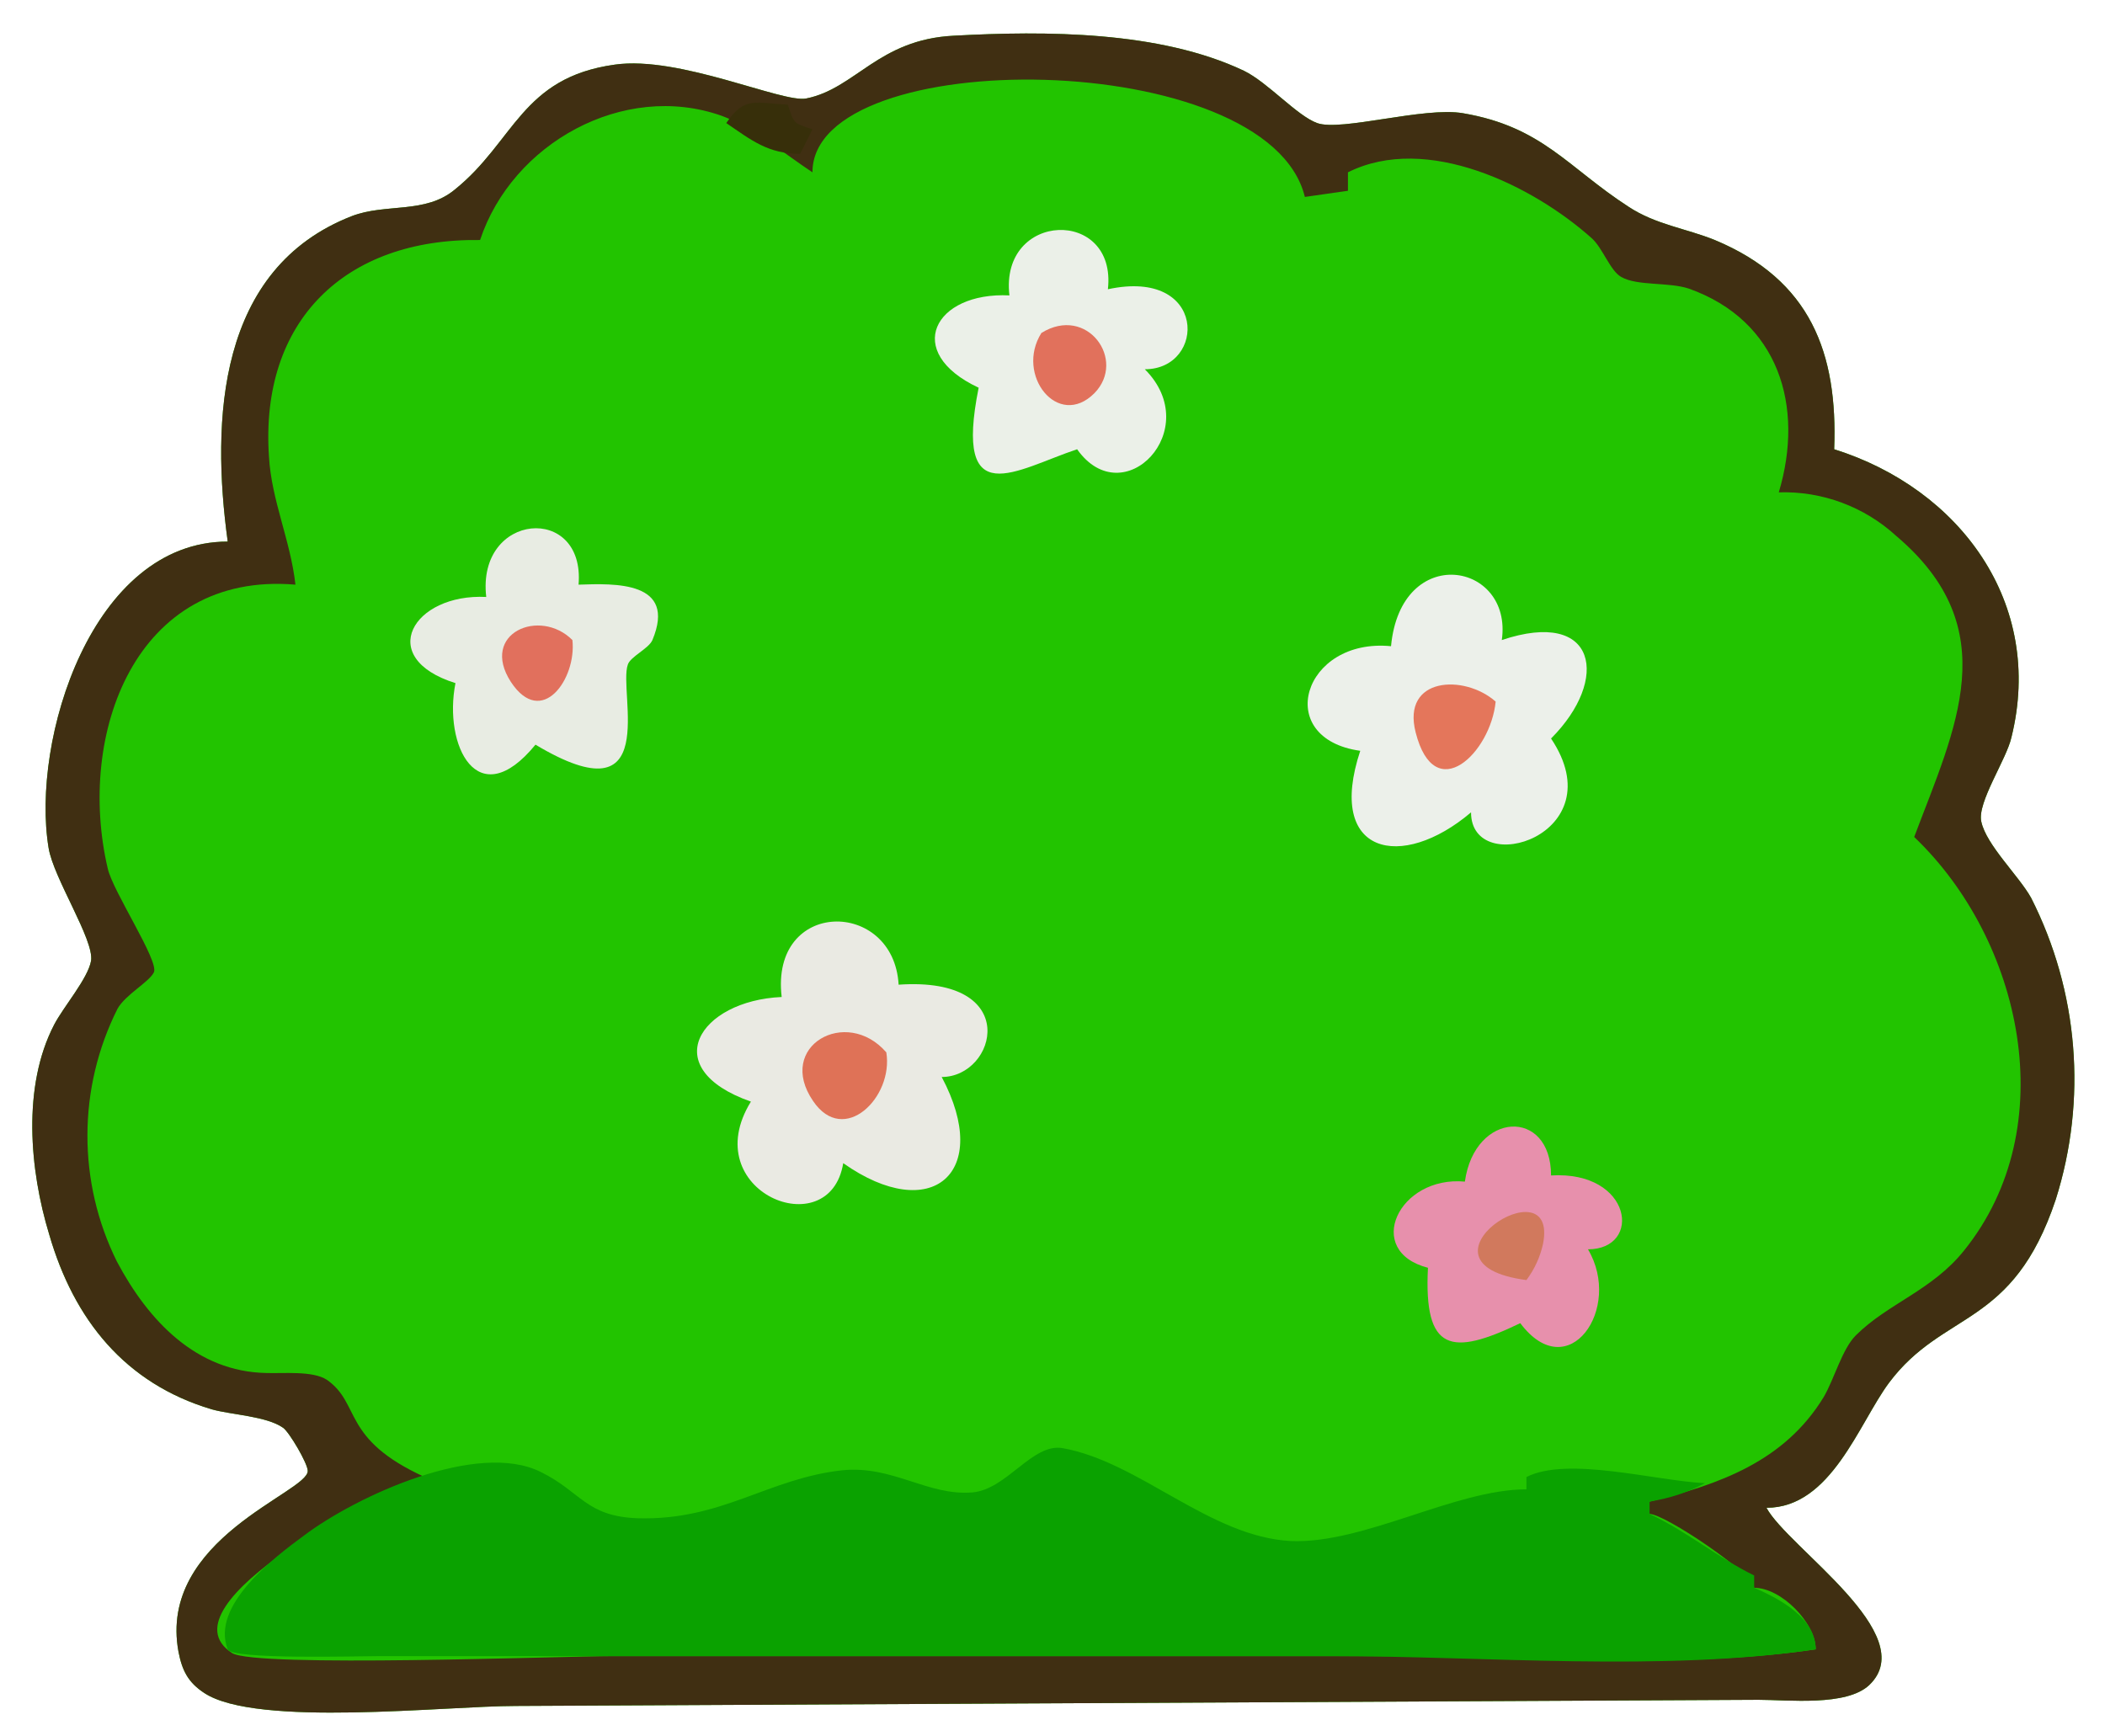
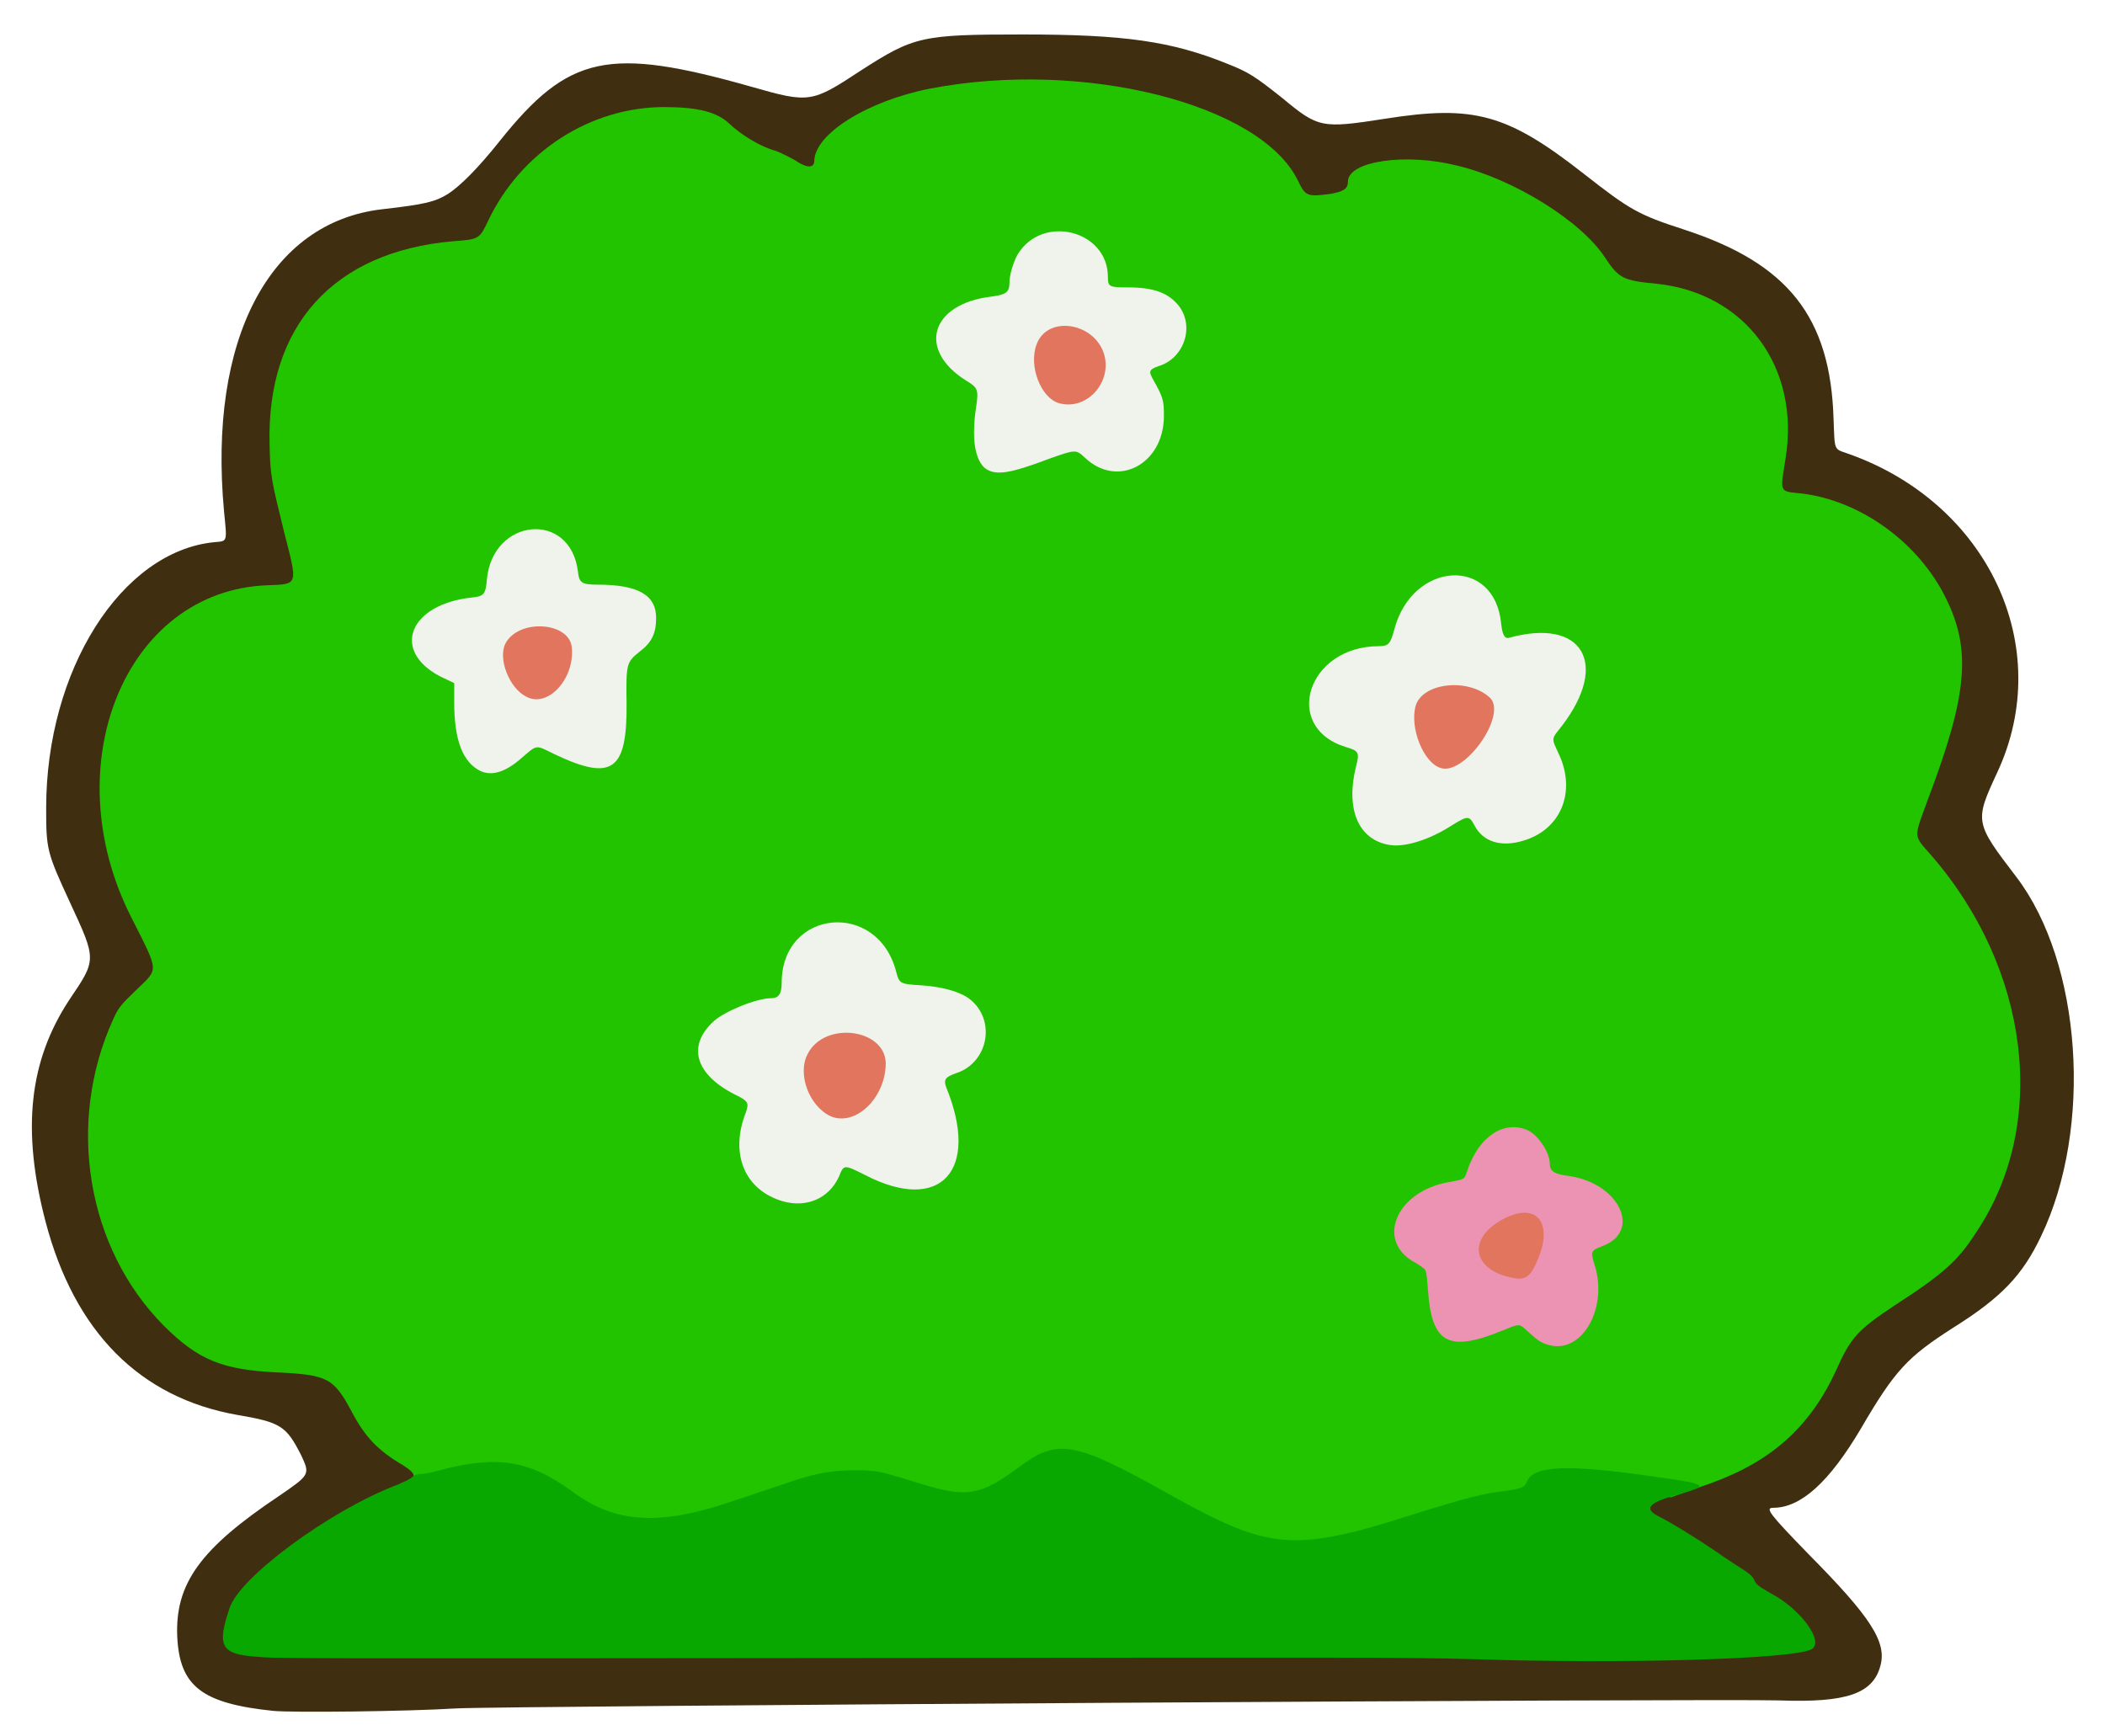
<svg xmlns="http://www.w3.org/2000/svg" viewBox="0 0 342 282" width="342" height="282">
-   <path fill="#22c400" d="M287 245c3.5 6.5 25.3 20.6 16.7 28.8-3.7 3.5-13.2 2.4-18 2.4l-201.9 1c-11.5 0-42.1 3.5-50.6-2.1-2.6-1.7-3.6-3.6-4.2-6.7-3.4-18.4 21.1-25.9 21-29.4 0-1.2-3-6.3-4-7-2.7-1.9-8.4-2.1-11.6-3C20.3 224.8 12 214.4 8 200.6c-3.2-10.5-4.4-24.1.8-34.1 1.5-2.9 5.5-7.5 6-10.4.5-3.4-6.1-13.4-6.9-18.3C5 120.3 14.9 88 37 88c-2.7-19.7-1.7-44.4 20.2-52.9 5.5-2.1 11.9-.3 16.7-4.3 9.7-7.8 10.8-18.2 26-20.3C110.4 9 127.2 16.8 131 16c8-1.6 11.7-9.6 24-10.2 14.8-.8 33.4-.8 47.1 5.7 3.9 1.9 8.6 7.3 11.9 8.5 3.9 1.4 17.4-2.7 23.7-1.6 12.9 2.2 17 8.8 26.9 15.2 4.4 2.9 9.3 3.5 14 5.4 15.6 6.5 20 18.4 19.4 34 20.4 6.4 34.2 25 28.8 46.8-.8 3.6-5.6 10.6-4.9 13.7.8 3.8 6.1 8.8 8.1 12.4a65 65 0 0 1 4 49c-7 21-18.2 17.9-27.1 29.8-4.9 6.6-9.4 20.3-19.9 20.3" />
-   <path fill="#402f12" d="M287 245c3.5 6.5 25.3 20.6 16.7 28.8-3.7 3.5-13.2 2.4-18 2.4l-201.9 1c-11.5 0-42.1 3.5-50.6-2.1-2.6-1.7-3.6-3.6-4.2-6.7-3.4-18.4 21.1-25.9 21-29.4 0-1.2-3-6.3-4-7-2.7-1.9-8.4-2.1-11.6-3C20.3 224.8 12 214.4 8 200.6c-3.2-10.5-4.4-24.1.8-34.1 1.5-2.9 5.5-7.5 6-10.4.5-3.4-6.1-13.4-6.9-18.3C5 120.3 14.9 88 37 88c-2.7-19.7-1.7-44.4 20.2-52.9 5.5-2.1 11.9-.3 16.7-4.3 9.7-7.8 10.8-18.2 26-20.3C110.4 9 127.2 16.8 131 16c8-1.6 11.7-9.6 24-10.2 14.8-.8 33.4-.8 47.1 5.7 3.9 1.9 8.6 7.3 11.9 8.5 3.9 1.4 17.4-2.7 23.7-1.6 12.9 2.2 17 8.8 26.9 15.2 4.4 2.9 9.3 3.5 14 5.4 15.6 6.5 20 18.4 19.4 34 20.4 6.4 34.2 25 28.8 46.8-.8 3.6-5.6 10.6-4.9 13.7.8 3.8 6.1 8.8 8.1 12.4a65 65 0 0 1 4 49c-7 21-18.2 17.9-27.1 29.8-4.9 6.6-9.4 20.3-19.9 20.3m-218-5c-5.6 1.5-43.5 20.7-31.3 28.6 3.7 2.4 53.8.5 61.9.5h127.9c21.9 0 45.9 2.1 67.5-1.1 0-4.3-5.6-10-10-10 0-2.2-14.5-12-17-12v-2c11.3-2.8 21.9-6.5 28.3-17 1.7-2.9 3-7.8 5.2-10 5.2-5.2 12.4-7.3 17.6-13.8 16.2-20.1 9.4-50.5-8.1-67.2 6.7-17.8 14.9-33.8-2.9-48.9A27 27 0 0 0 289 80c4.2-14 0-27.9-14.6-33.1-3.3-1.1-8.4-.4-11-1.9-1.8-1-3-4.7-4.8-6.3-9.5-8.5-26.8-17.1-39.6-10.7v3l-7 1c-5.9-24.4-80-25-80-4-4.4-2.9-9.8-7.4-14.8-9.2-15.9-5.6-34 4.5-39.2 20.2-22-.3-35.8 13.2-34.3 35.2.4 7.1 3.5 13.6 4.3 20.8-26-2.2-35.6 24.3-30.5 46.1.8 3.7 8.4 15.1 7.5 16.9-.8 1.6-4.6 3.6-5.9 5.9A46 46 0 0 0 19 205c5.1 9.6 12.9 17.9 24.3 18.1 2.7.1 7.5-.4 9.8 1.1 5.6 3.9 2.3 9.6 15.9 15.8" />
-   <path fill="#0aa200" d="M277 241c-3 1.6-5.6 2.4-9 3v2c6 2.8 11.1 7.1 17 10v2c4.4 1.9 10 5 10 10-25 3.7-53.4 1.1-78.8 1.1H61.8c-3.6 0-24.1.6-24.8-1.1-2.8-7.1 7.5-14.9 12.4-18.5 8.5-6.4 28.2-15.5 38.5-10.3 6.5 3.2 7.3 7.2 15.7 7.5 13.7.4 21.2-6.5 33.3-7.8 8.2-.8 13.8 4.2 21.1 3.6 5.6-.5 9.7-8 14.6-7.2 12.5 2.2 23.9 14.4 37.1 15.1 11.9.5 26.7-8.4 38.3-8.4v-2c6.7-3.4 20.9.6 29 1" />
-   <path fill="#eaeae3" d="M153 175c8.3 15.6-1.7 24.1-16 14-2.2 13.5-24 4.6-15-10-15.4-5.4-8.4-16.4 5-17-1.9-16 18.2-16 19-2 20.2-1.4 15.9 15 7 15" />
-   <path fill="#ecf0ea" d="M239 132c-11.3 9.6-23.6 6.9-18-10-14.3-2-9.3-18.4 5-17 1.6-16.9 19.8-13.7 18-1 15.5-5.2 17.6 6.4 8 16 10.5 15.7-13 22.9-13 12" />
-   <path fill="#ebf0e8" d="M186 60c9.8 9.8-3.5 23.6-11 13-9.9 3.3-20.1 10.5-16-10-12.4-5.8-7.2-15.6 5-15-1.6-13.7 17.5-14.3 16-1 16.2-3.5 16 13 6 13" />
-   <path fill="#e8ece3" d="M79 97c-1.6-13.8 16.1-15.2 15-2 5.9-.2 16-.6 12 9-.6 1.4-3.6 2.7-4 4-1.6 4.5 5.7 25.4-15 13-9.4 11.5-15 .1-13-10-13.1-4.1-6.9-14.6 5-14" />
-   <path fill="#e790ac" d="M258 203c5.7 9.6-3.2 22.4-11 12-11.2 5.4-15.7 4.7-15-9-10.5-2.7-4.8-15 6-14 1.6-11.5 14-12 14-1 13.2-.8 14.9 12 6 12" />
-   <path fill="#df7257" d="M144 171c1.2 7.3-6.9 15.3-11.9 7.9-6.1-8.9 5.4-15.4 11.9-7.9" />
-   <path fill="#e4765b" d="M243 114c-.8 8.3-9.9 17.2-13 5-2.3-9 7.9-9.5 13-5" />
-   <path fill="#e1715c" d="M169.2 54.1c7.4-4.6 13.9 4.4 8.6 9.8-5.9 5.9-12.9-3-8.6-9.8" />
-   <path fill="#e1705d" d="M93 104c.7 6.3-5 14.4-10 6.8-5.1-7.9 4.7-12.1 10-6.8" />
-   <path fill="#d1795d" d="M248 208c-20.3-2.7 5.3-19.3 2.7-5.9q-.7 3.2-2.7 5.9" />
-   <path fill="#372f0a" d="m132 21-2 4c-5.2 0-7.9-2.2-12-5 3-4.5 4.9-3.2 10-3 1 3.1.9 3 4 4" />
+   <path class="c-outline" fill="#3f2f10" d="M44.4 278C32.8 276.8 29.2 274 28.8 266C28.4 257.3 32.6 251.6 45.3 243.1C50.4 239.6 50.4 239.6 48.9 236.4C46.5 231.7 45.6 231.1 38.5 229.9C22.7 227.1 12.1 216.4 7.4 198.5C3.5 183.6 4.7 172.4 11.3 162.4C15.7 155.9 15.7 156 11.4 146.7C7.6 138.5 7.5 138 7.5 131.3C7.5 108.9 19.7 89.6 34.8 88.1C37 87.9 36.9 88.2 36.4 83.1C33.8 55.1 43.8 36.1 62.1 34C69.1 33.2 70.7 32.8 72.8 31.5C74.8 30.2 77.7 27.3 81.2 22.9C92.4 8.9 98.8 7.5 122.1 14.1C131.5 16.8 131.9 16.7 139.8 11.5C148.5 5.9 149.7 5.6 166.2 5.6C182.7 5.6 190.4 6.7 199.5 10.4C202.8 11.7 203.9 12.4 208.3 15.9C214.2 20.8 214.7 20.9 225 19.3C239.5 17 244.9 18.5 257.4 28.3C264.8 34.1 266.2 34.9 273.6 37.3C290.5 42.8 297.4 51.5 297.9 68.1C298.1 73.3 297.9 72.9 300.2 73.7C323 81.7 334 105.1 324.5 125.5C320.8 133.5 320.8 133.6 327.6 142.5C338.2 156.4 340.1 183.2 331.6 200.9C328.6 207.2 325.2 210.8 317.4 215.7C309.9 220.5 307.9 222.6 302.3 232.2C297.2 240.8 292.6 245 288.1 245C286.7 245 287.5 246 293.8 252.5C303.9 262.7 306.6 266.8 305.5 270.7C304.3 275.2 300 276.7 289.1 276.3C279.3 276 81.2 277.2 74.1 277.6C66.1 278.1 47.5 278.3 44.4 278Z" />
+   <path class="c-leaves" fill="#22c400" d="M206 252.8C201.1 251.9 196.8 250.1 187.9 245.1C181.1 241.3 178.5 240.1 175.2 239C171.4 237.8 171.3 237.8 166.5 241.4C160 246.4 156.8 246.6 145.1 242.9C139.7 241.1 135.4 241.5 127.7 244.1C118.1 247.5 116.4 248 113.5 248.6C104 250.6 97.6 249.6 91.5 245.1C86.2 241.2 84.9 240.7 80.2 240.7C76.9 240.7 76.6 240.8 70.7 242.1C67.5 242.9 62.8 241.7 65.7 240.8C67.8 240.2 67.7 239.5 65.5 238.1C61.4 235.7 59.3 233.5 57.1 229.3C54.2 223.9 53.2 223.4 45.1 223C36.2 222.6 32.2 221 26.6 215.4C14.1 202.8 10.7 182.5 18.4 165.6C19.2 163.8 19.6 163.3 22.2 160.8C25.8 157.3 25.9 158.1 21.3 149C8.8 124.3 20.4 96 43.4 95.1C48.5 94.9 48.4 95.2 46.2 86.6C44.1 78.1 43.9 77.3 43.8 72.2C43.3 52.9 54.2 40.9 73.6 39.2C77.9 38.9 77.9 38.8 79.3 35.9C84.6 24.7 95.9 17.4 107.9 17.4C113.4 17.4 116.5 18.2 118.5 20.1C120.5 22 123.7 23.9 126 24.5C126.6 24.7 128 25.4 129.1 26C131 27.3 132.2 27.4 132.3 26.2C132.3 21.8 140.9 16.4 151.1 14.4C176 9.6 204.9 16.9 210.9 29.4C212.1 31.9 212.4 32 216.2 31.5C218.3 31.1 219 30.7 219 29.5C219 26.2 228.3 24.8 236.7 26.9C246 29.1 257 36 260.8 41.9C263 45.2 263.7 45.6 269.1 46.1C283.6 47.6 292.5 59.7 290.1 74.5C289.2 80.2 289 79.8 292.8 80.2C302.4 81.4 311.7 88.2 316.1 97.1C320.3 105.5 319.7 112.8 313.3 129.7C310.9 136.3 310.8 135.6 313.7 138.9C329.8 157.4 332.9 182.6 321.1 200.2C318.1 204.9 315.7 207 308 212C301.8 216.1 300.7 217.3 298.3 222.7C294.1 231.8 287.9 237.4 278 241C276.8 241.4 274.9 242.1 273.7 242.5L271.5 243.3L266.8 242.6C258.1 241.4 251.1 241.2 250.8 242.2C250.3 243.8 248.7 244.6 245.2 245.1C241.6 245.6 239 246.3 232.3 248.4C217.8 253 212.2 254 206 252.8Z" />
+   <path class="c-leaves-base" fill="#08a800" d="M239.5 269.6C230.2 269.3 214.4 269.3 151.6 269.4C45 269.5 44.7 269.5 41.7 269.2C35.9 268.8 35.2 267.5 37.3 261.3C38.9 256.3 53.4 245.6 64.2 241.4C65.6 240.9 66.8 240.2 67 240C67.3 239.7 67.8 239.5 68.4 239.5C68.9 239.5 70.1 239.3 71.1 239C80.6 236.4 85.9 237.2 92.9 242.3C100 247.6 107.2 248 119.4 243.8C121.6 243.1 125 241.9 126.9 241.3C132.2 239.4 135 238.9 138.9 238.9C142.4 238.9 142.9 239 149.6 241.1C157.1 243.4 159.3 243 165.4 238.5C171.8 233.7 174.4 234.1 189.6 242.6C206.6 252.1 210 252.4 231.1 245.6C237.6 243.6 241.2 242.6 244.3 242.3C247.2 241.9 247.7 241.7 248.1 240.7C249.2 238.1 254.9 237.9 269.2 240C277.8 241.2 278 241.4 271.7 243.1C267.8 244.3 267.1 245.2 269.5 246.4C271.5 247.4 275.1 249.6 278.8 252.1C280.6 253.4 282.7 254.7 283.3 255.1C284.1 255.6 284.7 256.1 285 256.7C285.3 257.5 285.8 257.8 287.7 258.9C292.5 261.4 296.5 266.8 294.3 268C291.2 269.6 263.9 270.4 239.5 269.6Z" />
+   <path class="c-flower" fill="#ec92b2" d="M251.5 218.5C250.4 218.2 249.8 217.8 248.4 216.5C246.7 215 247.1 215 244.1 216.2C235.3 219.8 232.6 218.3 232 209.6C231.8 206.9 231.7 206.3 231.3 206.1C231.1 205.9 230.2 205.3 229.3 204.8C223.6 201.1 227.2 193.5 235.3 192.1C238 191.6 237.9 191.7 238.4 190.2C240.2 184.8 244.2 182 248.1 183.6C249.8 184.3 251.8 187.2 251.8 189.1C251.8 190.3 252.5 190.8 255 191.1C263.1 192.3 266.8 200.1 260.3 202.5C258.4 203.2 258.4 203.4 259.1 205.6C261.3 212.7 256.9 220.2 251.5 218.5Z" />
+   <path class="c-flower-alt" fill="#f0f3ec" d="M127.2 195.2C121 193.4 118.5 187.5 121.2 180.7C121.7 179.2 121.6 178.9 119.3 177.8C112.9 174.5 111.6 169.9 116 165.9C117.8 164.3 122.9 162.2 125.3 162.2C126.5 162.2 127 161.5 127 159.7C127 147.7 142.6 146.2 145.6 157.9C146.1 159.8 146.2 159.9 149.6 160.1C152.9 160.3 155.9 161.1 157.5 162.3C161.9 165.7 160.6 172.7 155.3 174.4C153.6 175 153.3 175.4 153.7 176.6C159.3 190.2 152.8 197.3 140.5 190.9C137.1 189.2 137.1 189.2 136.3 191.2C134.7 194.7 131.1 196.3 127.2 195.2ZM225.8 137.3C220.7 136.5 218.6 131.5 220.3 124.6C220.9 122.3 220.8 122 218.7 121.4C208.2 118.2 212.4 105 224 105C225.6 105 225.9 104.6 226.5 102.4C229.4 91.1 242.9 90.3 243.9 101.4C244.1 103.2 244.5 103.9 245.3 103.6C257.1 100.4 261.5 107.8 253.8 117.9C252 120.2 252 119.8 253.3 122.6C256.1 128.7 253.6 134.8 247.5 136.6C243.9 137.7 241 136.8 239.6 134.2C238.7 132.5 238.5 132.5 235.9 134.1C232.2 136.5 228.2 137.7 225.8 137.3ZM78.1 125.3C75.2 123.9 73.8 120.3 73.8 114.2L73.8 111L71.5 109.9C63.5 105.7 66.5 98.2 76.6 97.1C78.6 96.9 78.9 96.6 79.1 94.2C80 84.1 92.7 82.9 93.9 92.9C94.1 94.7 94.5 95 97.1 95C103.7 95 106.6 96.7 106.6 100.4C106.6 102.9 105.9 104.4 103.9 105.9C101.8 107.6 101.7 107.8 101.8 114.3C101.9 125.2 99.5 127 90.2 122.6C86.9 121 87.4 120.9 84.7 123.2C82.1 125.5 79.9 126.1 78.1 125.3ZM160.2 76.2C158.4 74.9 157.8 71.3 158.6 66.1C159 63.3 158.9 63 156.9 61.8C149 56.8 151.2 49.4 161 48.2C163.4 47.9 164 47.5 164 46C164 44.7 164.6 42.7 165.3 41.4C169.3 34.7 180 37.4 180 45C180 46.6 180.2 46.7 183.3 46.7C187.5 46.7 189.9 47.6 191.6 49.8C194.1 53.2 192.3 58.3 188.2 59.5C186.8 60 186.6 60.3 187.2 61.4C189 64.6 189.1 65 189.1 67.6C189.1 75.4 181.6 79.4 176.3 74.4C174.8 73 174.8 73 170.3 74.6C164.2 76.9 161.9 77.3 160.2 76.2Z" />
+   <path class="c-flower-center" fill="#e2755e" d="M244.4 207.3C238.8 205.5 238.9 200.7 244.6 197.9C249.9 195.3 252.5 199 249.6 205.2C248.4 207.9 247.5 208.2 244.4 207.3ZM135 181.4C131.5 179.8 129.5 174.6 131.2 171.3C134 165.7 144.3 167.2 143.9 173.2C143.6 178.7 138.9 183 135 181.4ZM234.1 124.8C231.3 124 229 118.3 230 114.7C231.1 110.9 238.6 110.1 242.1 113.4C244.9 116.2 238 126 234.1 124.8ZM85.5 113.2C82.7 111.8 80.9 107 82.1 104.6C84.2 100.5 92.5 101 92.9 105.2C93.4 110.3 89 115.1 85.5 113.2ZM172 65.5C169.1 64.6 167.1 59.5 168.4 56C170.1 51.2 177.8 52.3 179.4 57.6C180.7 62.2 176.5 66.8 172 65.5Z" />
</svg>
